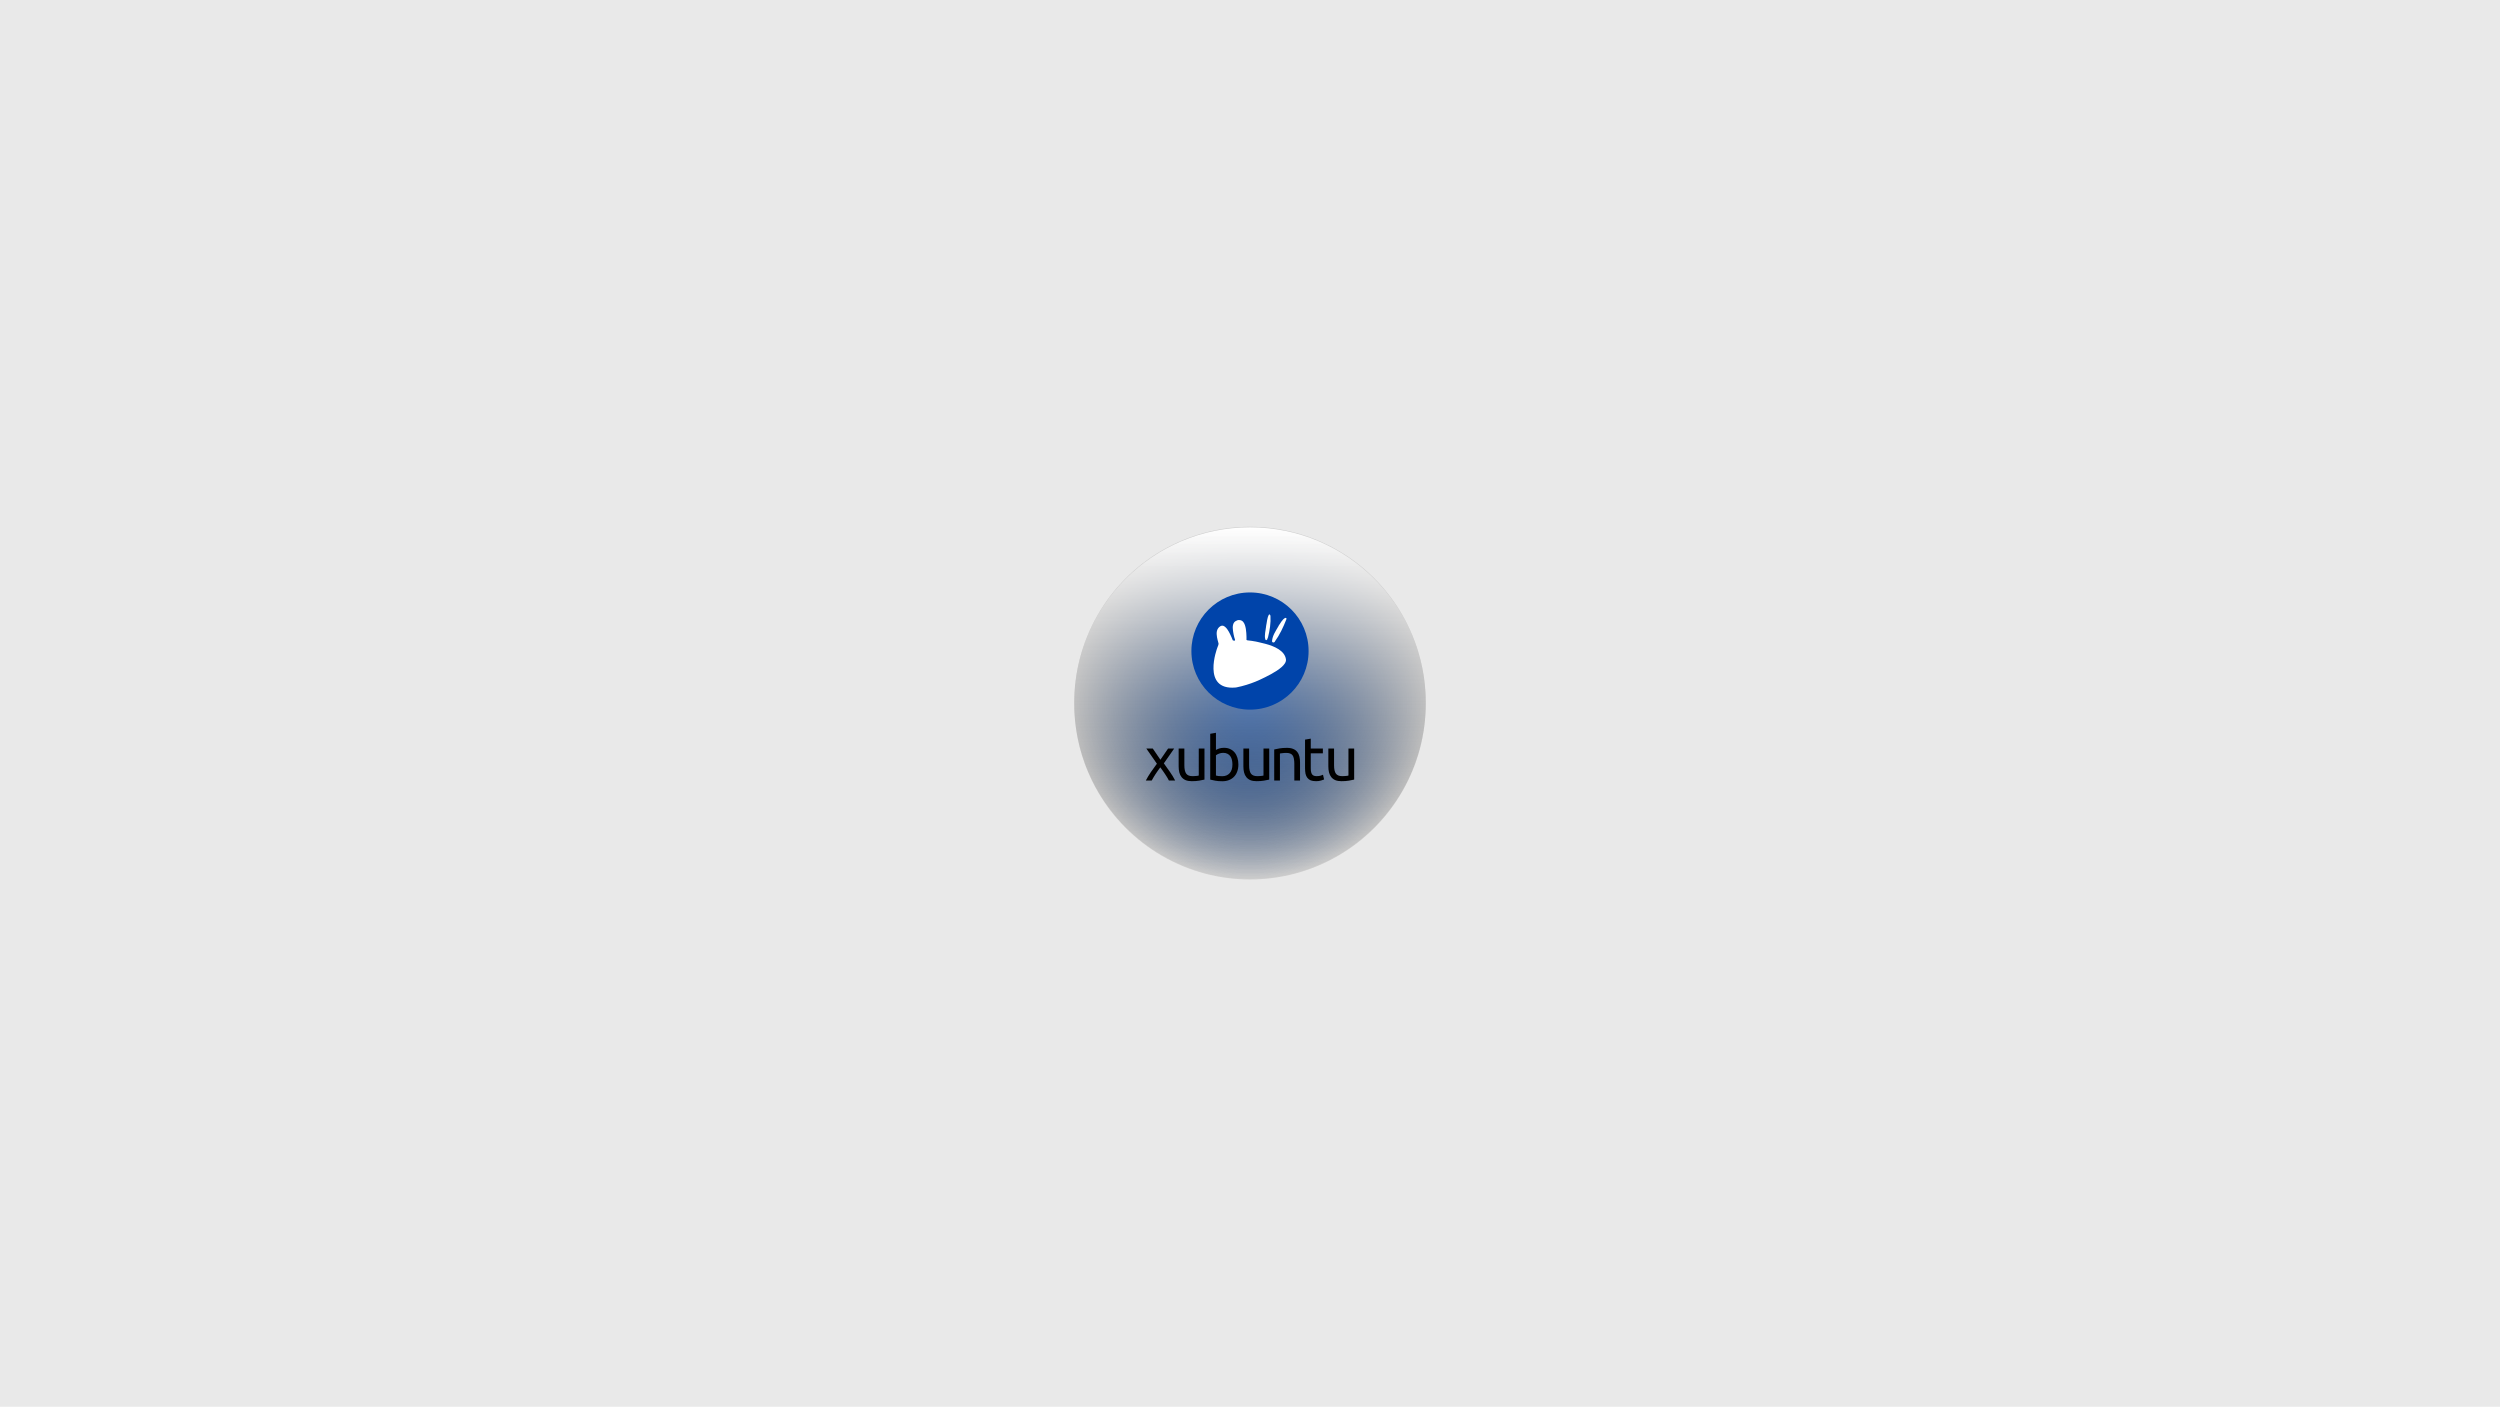
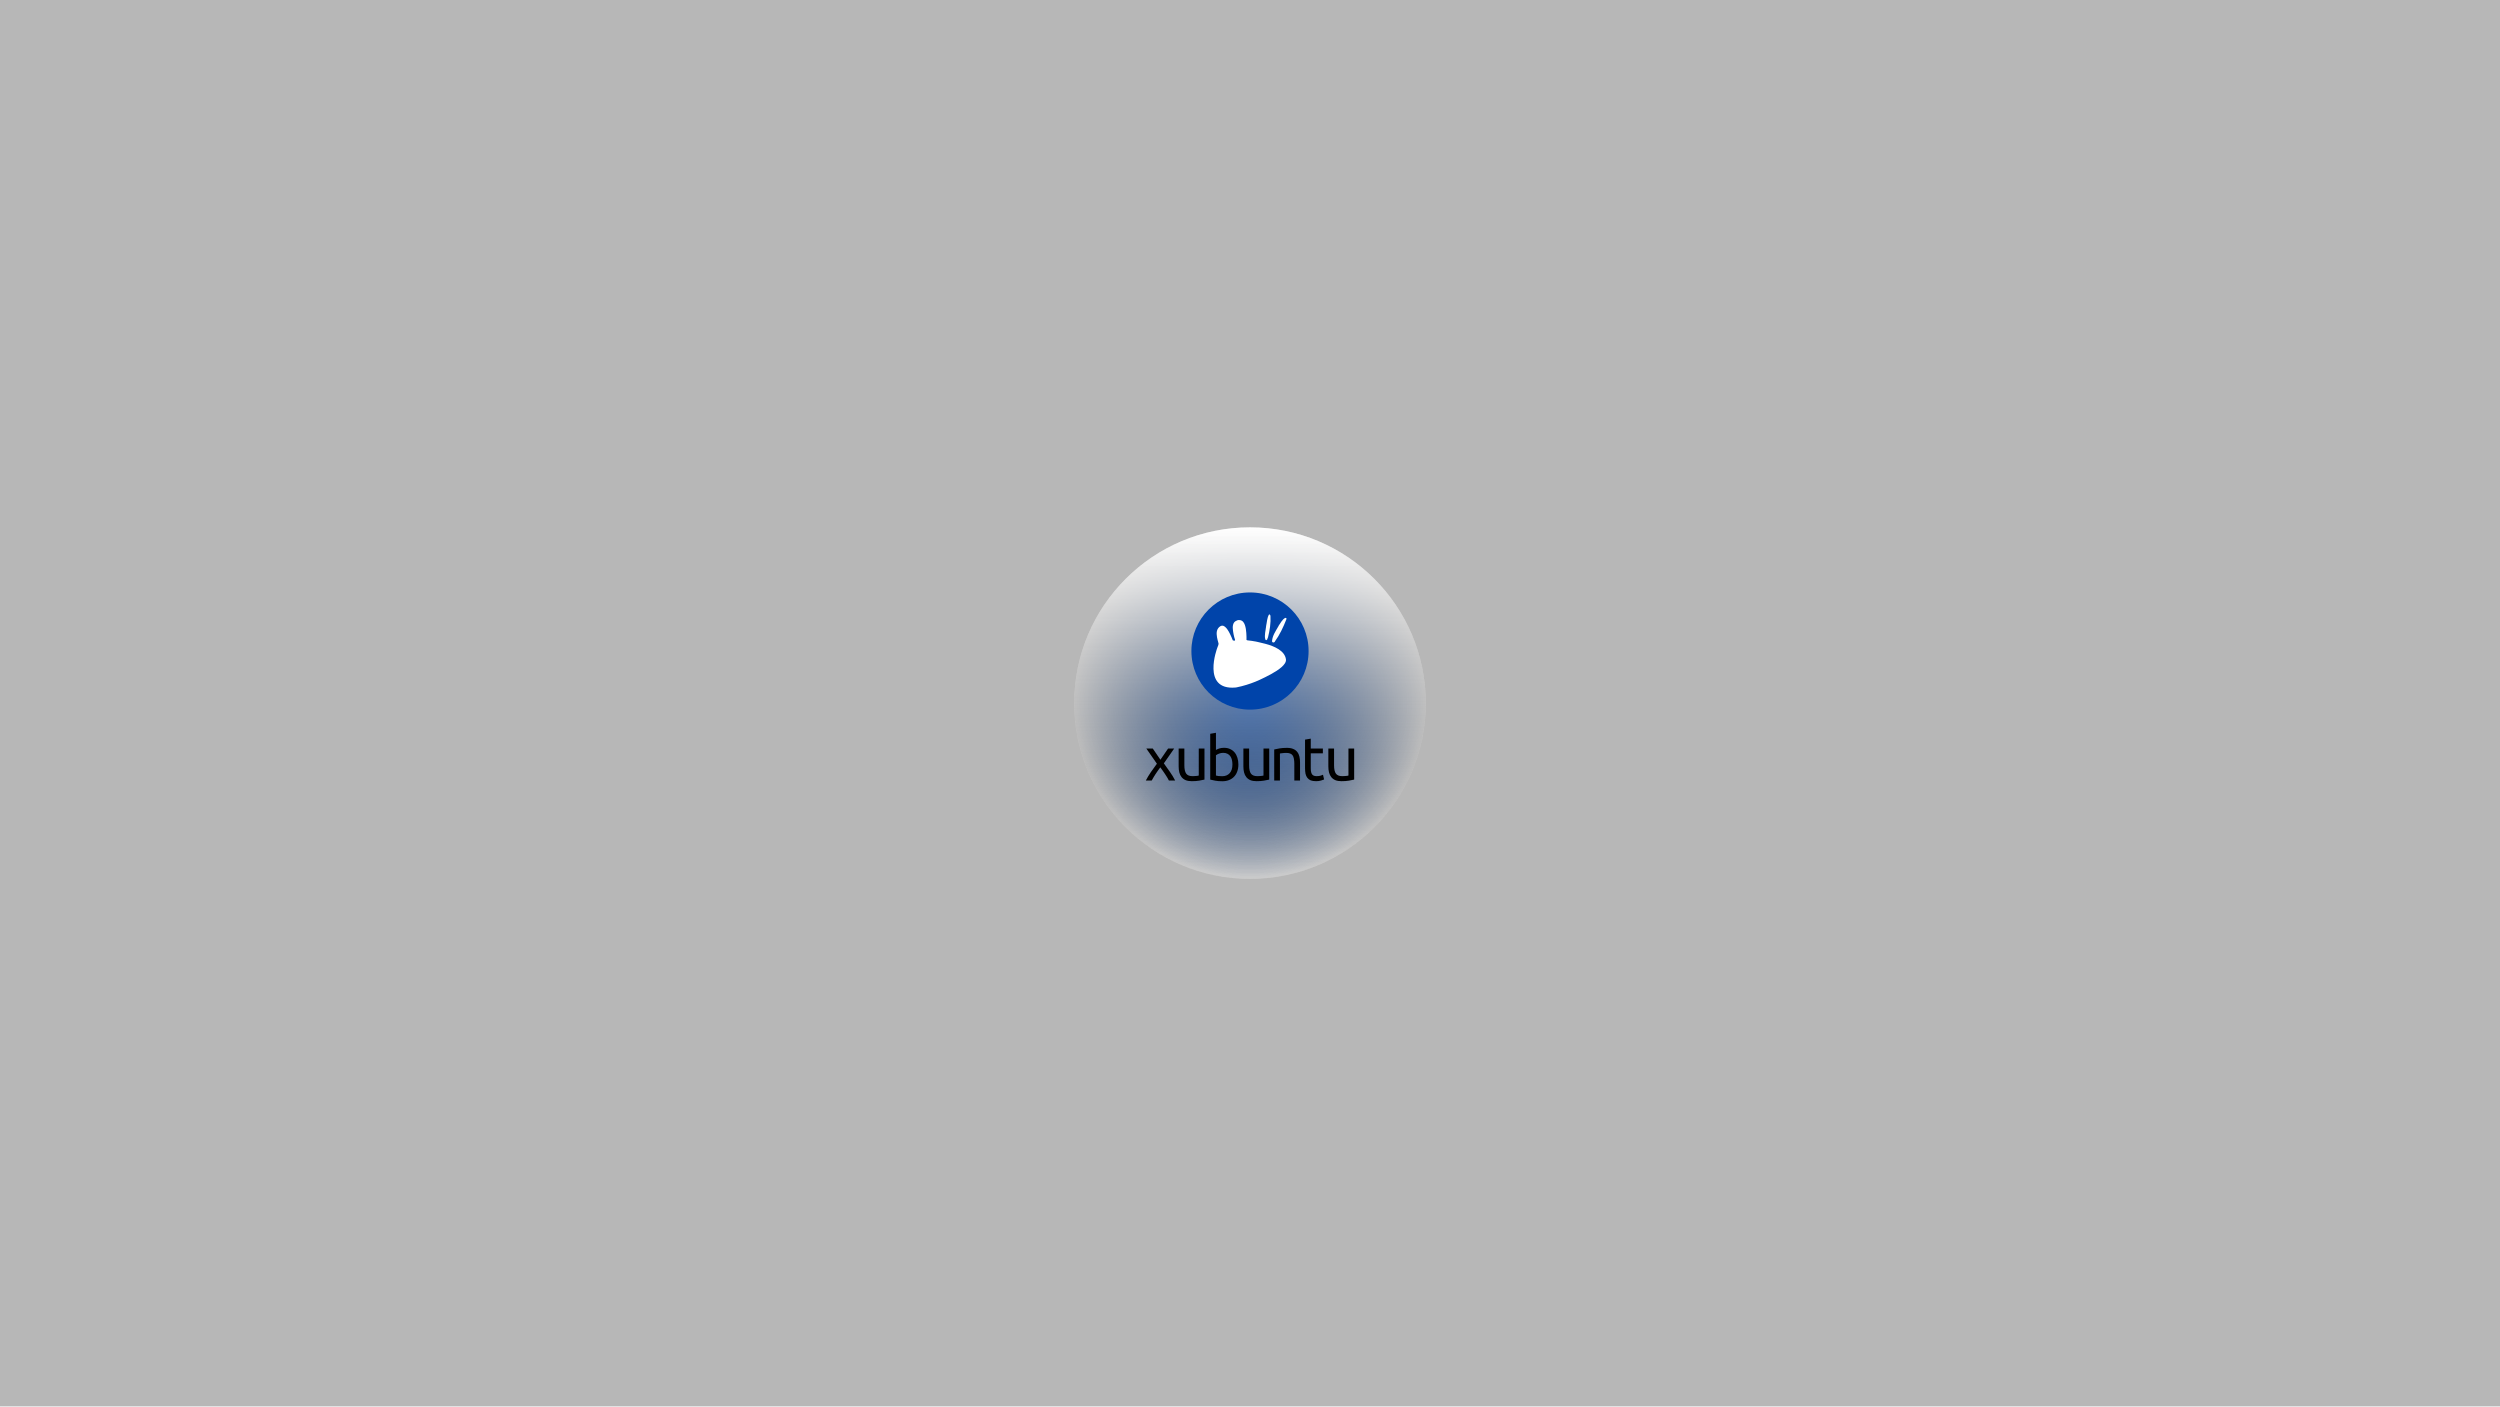
<svg xmlns="http://www.w3.org/2000/svg" xmlns:ns1="http://www.openswatchbook.org/uri/2009/osb" xmlns:xlink="http://www.w3.org/1999/xlink" id="svg3004" version="1.1" width="1920" height="1080" xml:space="preserve">
  <defs id="defs3008">
    <linearGradient id="linearGradient4226">
      <stop style="stop-color:#0044aa;stop-opacity:1;" offset="0" id="stop4228" />
      <stop style="stop-color:#0044aa;stop-opacity:0;" offset="1" id="stop4230" />
    </linearGradient>
    <linearGradient id="linearGradient4164">
      <stop style="stop-color:#a80030;stop-opacity:1;" offset="0" id="stop4166" />
      <stop style="stop-color:#a80030;stop-opacity:0;" offset="1" id="stop4168" />
    </linearGradient>
    <linearGradient id="linearGradient5303">
      <stop style="stop-color:#f26711;stop-opacity:1;" offset="0" id="stop5305" />
      <stop style="stop-color:#f26711;stop-opacity:0;" offset="1" id="stop5307" />
    </linearGradient>
    <linearGradient id="linearGradient5267">
      <stop style="stop-color:#666666;stop-opacity:1;" offset="0" id="stop5269" />
      <stop style="stop-color:#666666;stop-opacity:0;" offset="1" id="stop5271" />
    </linearGradient>
    <linearGradient id="linearGradient5251" ns1:paint="solid">
      <stop style="stop-color:#666666;stop-opacity:1;" offset="0" id="stop5253" />
    </linearGradient>
    <linearGradient xlink:href="#linearGradient5267" id="linearGradient5273" x1="-395.365" y1="-212.642" x2="4.763" y2="-212.642" gradientUnits="userSpaceOnUse" />
    <radialGradient xlink:href="#linearGradient5303" id="radialGradient5325" cx="-163.148" cy="-366.263" fx="-163.148" fy="-366.263" r="144.094" gradientTransform="matrix(1,0,0,0.9338842,0,-24.21576)" gradientUnits="userSpaceOnUse" />
    <radialGradient xlink:href="#linearGradient4164" id="radialGradient4170" cx="1447.778" cy="-272.917" fx="1447.778" fy="-272.917" r="223.333" gradientTransform="matrix(1,0,0,0.9751244,0,-6.788974)" gradientUnits="userSpaceOnUse" />
    <radialGradient xlink:href="#linearGradient4164-9" id="radialGradient4170-9" cx="1447.778" cy="-272.917" fx="1447.778" fy="-272.917" r="223.333" gradientTransform="matrix(1,0,0,0.9751244,0,-6.788974)" gradientUnits="userSpaceOnUse" />
    <linearGradient id="linearGradient4164-9">
      <stop style="stop-color:#a80030;stop-opacity:1;" offset="0" id="stop4166-0" />
      <stop style="stop-color:#a80030;stop-opacity:0;" offset="1" id="stop4168-2" />
    </linearGradient>
    <radialGradient r="223.333" fy="-272.917" fx="1447.778" cy="-272.917" cx="1447.778" gradientTransform="matrix(1,0,0,0.9751244,0,-6.788974)" gradientUnits="userSpaceOnUse" id="radialGradient4206" xlink:href="#linearGradient4164-9" />
    <radialGradient xlink:href="#linearGradient4164" id="radialGradient14319" gradientUnits="userSpaceOnUse" gradientTransform="matrix(1,0,0,0.9751244,0,-6.788974)" cx="1447.778" cy="-272.917" fx="1447.778" fy="-272.917" r="223.333" />
    <linearGradient xlink:href="#linearGradient5267" id="linearGradient14321" gradientUnits="userSpaceOnUse" x1="-395.365" y1="-212.642" x2="4.763" y2="-212.642" />
    <linearGradient xlink:href="#linearGradient5267" id="linearGradient14345" gradientUnits="userSpaceOnUse" x1="-395.365" y1="-212.642" x2="4.763" y2="-212.642" />
    <radialGradient xlink:href="#linearGradient4164" id="radialGradient14347" gradientUnits="userSpaceOnUse" gradientTransform="matrix(1,0,0,0.9751244,0,-6.788974)" cx="1447.778" cy="-272.917" fx="1447.778" fy="-272.917" r="223.333" />
    <radialGradient xlink:href="#linearGradient4164" id="radialGradient14931" gradientUnits="userSpaceOnUse" gradientTransform="matrix(1,0,0,0.9751244,0,-6.788974)" cx="1447.778" cy="-272.917" fx="1447.778" fy="-272.917" r="223.333" />
    <linearGradient xlink:href="#linearGradient5267" id="linearGradient14933" gradientUnits="userSpaceOnUse" x1="-395.365" y1="-212.642" x2="4.763" y2="-212.642" />
    <radialGradient xlink:href="#linearGradient4164" id="radialGradient14961" gradientUnits="userSpaceOnUse" gradientTransform="matrix(1,0,0,0.9751244,0,-6.788974)" cx="1447.778" cy="-272.917" fx="1447.778" fy="-272.917" r="223.333" />
    <linearGradient xlink:href="#linearGradient5267" id="linearGradient14963" gradientUnits="userSpaceOnUse" x1="-395.365" y1="-212.642" x2="4.763" y2="-212.642" />
    <linearGradient xlink:href="#linearGradient5267" id="linearGradient14991" gradientUnits="userSpaceOnUse" x1="-395.365" y1="-212.642" x2="4.763" y2="-212.642" />
    <linearGradient xlink:href="#linearGradient5267" id="linearGradient15015" gradientUnits="userSpaceOnUse" x1="-395.365" y1="-212.642" x2="4.763" y2="-212.642" />
    <linearGradient xlink:href="#linearGradient5267" id="linearGradient3725" gradientUnits="userSpaceOnUse" x1="-395.365" y1="-212.642" x2="4.763" y2="-212.642" />
    <radialGradient r="125.556" fy="-292.917" fx="-318.889" cy="-292.917" cx="-318.889" gradientTransform="matrix(1,0,0,1.061947,0,18.14526)" gradientUnits="userSpaceOnUse" id="radialGradient3812" xlink:href="#linearGradient3787-8" />
    <linearGradient id="linearGradient3787-8">
      <stop style="stop-color:#000000;stop-opacity:1;" offset="0" id="stop3789-9" />
      <stop style="stop-color:#000000;stop-opacity:0;" offset="1" id="stop3791-4" />
    </linearGradient>
    <radialGradient r="125.556" fy="-292.917" fx="-318.889" cy="-292.917" cx="-318.889" gradientTransform="matrix(1,0,0,1.061947,0,18.14526)" gradientUnits="userSpaceOnUse" id="radialGradient6789" xlink:href="#linearGradient3787-8" />
    <radialGradient xlink:href="#linearGradient4226" id="radialGradient4232" cx="1447.778" cy="-272.917" fx="1447.778" fy="-272.917" r="223.333" gradientTransform="matrix(1,0,0,0.9751244,0,-6.788974)" gradientUnits="userSpaceOnUse" />
    <radialGradient xlink:href="#linearGradient3787-8" id="radialGradient3090" gradientUnits="userSpaceOnUse" gradientTransform="matrix(1,0,0,1.061947,0,18.14526)" cx="-318.889" cy="-292.917" fx="-318.889" fy="-292.917" r="125.556" />
    <radialGradient xlink:href="#linearGradient4226" id="radialGradient3092" gradientUnits="userSpaceOnUse" gradientTransform="matrix(1,0,0,0.9751244,0,-6.788974)" cx="1447.778" cy="-272.917" fx="1447.778" fy="-272.917" r="223.333" />
    <linearGradient xlink:href="#linearGradient5267" id="linearGradient3094" gradientUnits="userSpaceOnUse" x1="-395.365" y1="-212.642" x2="4.763" y2="-212.642" />
    <radialGradient xlink:href="#linearGradient3787-8-0" id="radialGradient4061" gradientUnits="userSpaceOnUse" gradientTransform="matrix(1,0,0,1.061947,0,18.14526)" cx="-318.889" cy="-292.917" fx="-318.889" fy="-292.917" r="125.556" />
    <linearGradient id="linearGradient3787-8-0">
      <stop style="stop-color:#000000;stop-opacity:1;" offset="0" id="stop3789-9-2" />
      <stop style="stop-color:#000000;stop-opacity:0;" offset="1" id="stop3791-4-8" />
    </linearGradient>
    <radialGradient xlink:href="#linearGradient4226-1" id="radialGradient4063" gradientUnits="userSpaceOnUse" gradientTransform="matrix(1,0,0,0.9751244,0,-6.788974)" cx="1447.778" cy="-272.917" fx="1447.778" fy="-272.917" r="223.333" />
    <linearGradient id="linearGradient4226-1">
      <stop style="stop-color:#0044aa;stop-opacity:1;" offset="0" id="stop4228-8" />
      <stop style="stop-color:#0044aa;stop-opacity:0;" offset="1" id="stop4230-8" />
    </linearGradient>
    <linearGradient xlink:href="#linearGradient5267-5" id="linearGradient4065" gradientUnits="userSpaceOnUse" x1="-395.365" y1="-212.642" x2="4.763" y2="-212.642" />
    <linearGradient id="linearGradient5267-5">
      <stop style="stop-color:#666666;stop-opacity:1;" offset="0" id="stop5269-7" />
      <stop style="stop-color:#666666;stop-opacity:0;" offset="1" id="stop5271-3" />
    </linearGradient>
    <radialGradient xlink:href="#linearGradient3787-8-0-6" id="radialGradient4061-0" gradientUnits="userSpaceOnUse" gradientTransform="matrix(1,0,0,1.061947,0,18.14526)" cx="-318.889" cy="-292.917" fx="-318.889" fy="-292.917" r="125.556" />
    <linearGradient id="linearGradient3787-8-0-6">
      <stop style="stop-color:#000000;stop-opacity:1;" offset="0" id="stop3789-9-2-6" />
      <stop style="stop-color:#000000;stop-opacity:0;" offset="1" id="stop3791-4-8-9" />
    </linearGradient>
    <radialGradient xlink:href="#linearGradient3978" id="radialGradient3984" cx="1447.778" cy="-272.917" fx="1447.778" fy="-272.917" r="223.333" gradientTransform="matrix(1,0,0,0.9751244,0,-6.788974)" gradientUnits="userSpaceOnUse" />
    <linearGradient id="linearGradient3978">
      <stop style="stop-color:#0044aa;stop-opacity:1;" offset="0" id="stop3980" />
      <stop style="stop-color:#0044aa;stop-opacity:0;" offset="1" id="stop3982" />
    </linearGradient>
    <linearGradient xlink:href="#linearGradient5267-5-4" id="linearGradient3185" gradientUnits="userSpaceOnUse" x1="-395.365" y1="-212.642" x2="4.763" y2="-212.642" />
    <linearGradient id="linearGradient5267-5-4">
      <stop style="stop-color:#666666;stop-opacity:1;" offset="0" id="stop5269-7-6" />
      <stop style="stop-color:#666666;stop-opacity:0;" offset="1" id="stop5271-3-6" />
    </linearGradient>
    <radialGradient xlink:href="#linearGradient3787-8-0-4" id="radialGradient3870" gradientUnits="userSpaceOnUse" gradientTransform="matrix(1,0,0,1.061947,0,18.14526)" cx="-318.889" cy="-292.917" fx="-318.889" fy="-292.917" r="125.556" />
    <linearGradient id="linearGradient3787-8-0-4">
      <stop style="stop-color:#000000;stop-opacity:1;" offset="0" id="stop3789-9-2-1" />
      <stop style="stop-color:#000000;stop-opacity:0;" offset="1" id="stop3791-4-8-4" />
    </linearGradient>
    <radialGradient xlink:href="#linearGradient3978-23" id="radialGradient3868" gradientUnits="userSpaceOnUse" gradientTransform="matrix(1,0,0,0.9751244,0,-6.788974)" cx="1447.778" cy="-272.917" fx="1447.778" fy="-272.917" r="223.333" />
    <linearGradient id="linearGradient3978-23">
      <stop style="stop-color:#0044aa;stop-opacity:1;" offset="0" id="stop3980-7" />
      <stop style="stop-color:#0044aa;stop-opacity:0;" offset="1" id="stop3982-8" />
    </linearGradient>
    <linearGradient xlink:href="#linearGradient5267-5-7" id="linearGradient3866" gradientUnits="userSpaceOnUse" x1="-395.365" y1="-212.642" x2="4.763" y2="-212.642" />
    <linearGradient id="linearGradient5267-5-7">
      <stop style="stop-color:#ffffff;stop-opacity:1;" offset="0" id="stop5269-7-69" />
      <stop style="stop-color:#666666;stop-opacity:0;" offset="1" id="stop5271-3-1" />
    </linearGradient>
    <linearGradient xlink:href="#linearGradient5267-5-7" id="linearGradient3870" gradientUnits="userSpaceOnUse" x1="-395.365" y1="-212.642" x2="4.763" y2="-212.642" />
    <radialGradient xlink:href="#linearGradient3978-23" id="radialGradient3872" gradientUnits="userSpaceOnUse" gradientTransform="matrix(1,0,0,0.9751244,0,-6.788974)" cx="1447.778" cy="-272.917" fx="1447.778" fy="-272.917" r="223.333" />
    <radialGradient xlink:href="#linearGradient3787-8-0-4" id="radialGradient3874" gradientUnits="userSpaceOnUse" gradientTransform="matrix(1,0,0,1.061947,0,18.14526)" cx="-318.889" cy="-292.917" fx="-318.889" fy="-292.917" r="125.556" />
  </defs>
  <g id="g3012" transform="matrix(1.25,0,0,-1.25,0,1080)">
-     <rect style="fill:#e9e9e9;fill-opacity:1;stroke:none" id="rect3036" width="1536" height="864" x="0" y="-864" transform="scale(1,-1)" />
+     <rect style="fill:#b7b7b7;fill-opacity:1;stroke:none" id="rect3036" width="1536" height="864" x="0" y="-864" transform="scale(1,-1)" />
    <g id="g3876">
-       <path transform="matrix(1.08777,0,0,-1.008,913.295,91.62002)" d="m -34.286,-337.679 a 99.286,107.143 0 1 1 -198.571,0 99.286,107.143 0 1 1 198.571,0 z" id="path3219" style="fill:#cdcdcd;fill-opacity:1;fill-rule:nonzero;stroke:none" />
-       <path transform="matrix(0,0.860177,0.81,0,1005.263,706.3009)" d="m -193.333,-292.917 a 125.556,133.333 0 1 1 -251.111,0 125.556,133.333 0 1 1 251.111,0 z" id="path5277-0-7" style="opacity:0.75;fill:url(#radialGradient3874);fill-opacity:1;fill-rule:evenodd;stroke:none" />
-       <path transform="matrix(0.4835821,0,0,-0.4959184,67.88056,296.6556)" d="m 1671.111,-272.917 a 223.333,217.778 0 1 1 -446.667,0 223.333,217.778 0 1 1 446.667,0 z" id="path4162-0" style="fill:url(#radialGradient3872);fill-opacity:1;fill-rule:nonzero;stroke:none" />
-       <path transform="matrix(0,-0.5398262,-0.5813513,0,644.3803,326.5714)" d="m 4.763,-212.642 a 200.064,185.774 0 1 1 -400.129,0 200.064,185.774 0 1 1 400.129,0 z" id="path3806-2" style="fill:url(#linearGradient3870);fill-opacity:1;fill-rule:evenodd;stroke:none" />
+       <path transform="matrix(1.08777,0,0,-1.008,913.295,91.62002)" d="m -34.286,-337.679 c 0,59.173 -44.452,107.143 -99.286,107.143 -54.834,0 -99.286,-47.969 -99.286,-107.143 0,-59.173 44.452,-107.143 99.286,-107.143 54.834,0 99.286,47.969 99.286,107.143 z" id="path3219" style="fill:#cdcdcd;fill-opacity:1;fill-rule:nonzero;stroke:none" />
+       <path transform="matrix(0,0.860177,0.81,0,1005.263,706.3009)" d="m -193.333,-292.917 c 0,73.638 -56.213,133.333 -125.556,133.333 -69.342,0 -125.556,-59.695 -125.556,-133.333 0,-73.638 56.213,-133.333 125.556,-133.333 69.342,0 125.556,59.695 125.556,133.333 z" id="path5277-0-7" style="opacity:0.75;fill:url(#radialGradient3874);fill-opacity:1;fill-rule:evenodd;stroke:none" />
+       <path transform="matrix(0.4835821,0,0,-0.4959184,67.88056,296.6556)" d="m 1671.111,-272.917 c 0,120.275 -99.99,217.778 -223.333,217.778 -123.344,0 -223.333,-97.502 -223.333,-217.778 0,-120.275 99.99,-217.778 223.333,-217.778 123.344,0 223.333,97.502 223.333,217.778 z" id="path4162-0" style="fill:url(#radialGradient3872);fill-opacity:1;fill-rule:nonzero;stroke:none" />
+       <path transform="matrix(0,-0.5398262,-0.5813513,0,644.3803,326.5714)" d="m 4.763,-212.642 c 0,102.6 -89.572,185.774 -200.064,185.774 -110.493,0 -200.064,-83.174 -200.064,-185.774 0,-102.6 89.572,-185.774 200.064,-185.774 110.493,0 200.064,83.174 200.064,185.774 z" id="path3806-2" style="fill:url(#linearGradient3870);fill-opacity:1;fill-rule:evenodd;stroke:none" />
      <g transform="translate(660,834.8898)" id="g4114">
        <g style="fill:#000000;fill-opacity:1;display:inline" id="g3200-0" transform="matrix(0.6066325,0,0,-0.6066316,-55.66105,-109.4181)">
          <path d="m 187.639,562.151 c -0.457,-0.913 -1.017,-1.931 -1.681,-3.052 -0.664,-1.121 -1.391,-2.263 -2.18,-3.425 -0.789,-1.204 -1.598,-2.387 -2.429,-3.55 -0.83,-1.162 -1.64,-2.263 -2.429,-3.301 -0.789,1.038 -1.598,2.159 -2.429,3.363 -0.83,1.163 -1.64,2.346 -2.429,3.55 -0.747,1.162 -1.453,2.304 -2.117,3.425 -0.664,1.121 -1.225,2.117 -1.681,2.989 l -5.978,0 c 1.453,-2.823 3.176,-5.688 5.169,-8.594 2.034,-2.948 4.048,-5.75 6.041,-8.407 l -10.711,-15.382 6.539,0 7.722,11.334 7.784,-11.334 6.165,0 -10.462,15.008 c 1.993,2.699 4.027,5.563 6.103,8.594 2.117,2.989 3.903,5.916 5.356,8.781 l -6.352,0" style="font-size:49.492px;font-style:normal;font-weight:normal;fill:#000000;fill-opacity:1;stroke:none;display:inline;font-family:ubuntubeta;-inkscape-font-specification:ubuntubeta" id="path2826-1" />
          <path d="m 223.677,561.216 c -1.329,0.332 -3.093,0.685 -5.293,1.059 -2.159,0.374 -4.671,0.56 -7.535,0.56 -2.491,0 -4.588,-0.353 -6.29,-1.059 -1.702,-0.747 -3.072,-1.785 -4.11,-3.114 -1.038,-1.329 -1.785,-2.885 -2.242,-4.671 -0.457,-1.827 -0.685,-3.84 -0.685,-6.041 l 0,-18.184 5.792,0 0,16.939 c -2e-5,3.944 0.623,6.767 1.868,8.469 1.246,1.702 3.342,2.553 6.29,2.553 0.623,10e-6 1.266,-0.021 1.931,-0.062 0.664,-0.042 1.287,-0.083 1.868,-0.125 0.581,-0.083 1.1,-0.145 1.557,-0.187 0.498,-0.083 0.851,-0.166 1.059,-0.249 l 0,-27.339 5.792,0 0,31.449" style="font-size:49.492px;font-style:normal;font-weight:normal;fill:#000000;fill-opacity:1;stroke:none;display:inline;font-family:ubuntubeta;-inkscape-font-specification:ubuntubeta" id="path2828-4" />
          <path d="m 235.298,531.2 c 0.706,-0.457 1.764,-0.934 3.176,-1.432 1.453,-0.498 3.114,-0.747 4.982,-0.747 2.325,3e-5 4.38,0.415 6.165,1.246 1.827,0.83 3.363,1.993 4.608,3.487 1.245,1.495 2.18,3.28 2.802,5.356 0.664,2.076 0.996,4.359 0.996,6.85 -2e-5,2.616 -0.394,4.982 -1.183,7.099 -0.747,2.076 -1.827,3.84 -3.238,5.293 -1.412,1.453 -3.114,2.574 -5.107,3.363 -1.993,0.789 -4.235,1.183 -6.726,1.183 -2.699,0 -5.086,-0.187 -7.162,-0.56 -2.076,-0.374 -3.778,-0.747 -5.107,-1.121 l 0,-46.395 5.792,-0.996 0,17.375 m 0,25.907 c 0.581,0.166 1.391,0.332 2.429,0.498 1.079,0.125 2.408,0.187 3.986,0.187 3.114,10e-6 5.605,-1.017 7.473,-3.052 1.868,-2.076 2.802,-5.003 2.802,-8.781 -2e-5,-1.661 -0.166,-3.218 -0.498,-4.671 -0.332,-1.453 -0.872,-2.699 -1.619,-3.737 -0.747,-1.079 -1.723,-1.91 -2.927,-2.491 -1.163,-0.623 -2.574,-0.934 -4.235,-0.934 -1.578,2e-5 -3.031,0.27 -4.359,0.81 -1.329,0.54 -2.346,1.1 -3.052,1.681 l 0,20.489" style="font-size:49.492px;font-style:normal;font-weight:normal;fill:#000000;fill-opacity:1;stroke:none;display:inline;font-family:ubuntubeta;-inkscape-font-specification:ubuntubeta" id="path2830-9" />
          <path d="m 289.247,561.216 c -1.329,0.332 -3.093,0.685 -5.293,1.059 -2.159,0.374 -4.671,0.56 -7.535,0.56 -2.491,0 -4.588,-0.353 -6.29,-1.059 -1.702,-0.747 -3.072,-1.785 -4.11,-3.114 -1.038,-1.329 -1.785,-2.885 -2.242,-4.671 -0.457,-1.827 -0.685,-3.84 -0.685,-6.041 l 0,-18.184 5.792,0 0,16.939 c -1e-5,3.944 0.623,6.767 1.868,8.469 1.246,1.702 3.342,2.553 6.29,2.553 0.623,10e-6 1.266,-0.021 1.931,-0.062 0.664,-0.042 1.287,-0.083 1.868,-0.125 0.581,-0.083 1.1,-0.145 1.557,-0.187 0.498,-0.083 0.851,-0.166 1.059,-0.249 l 0,-27.339 5.792,0 0,31.449" style="font-size:49.492px;font-style:normal;font-weight:normal;fill:#000000;fill-opacity:1;stroke:none;display:inline;font-family:ubuntubeta;-inkscape-font-specification:ubuntubeta" id="path2832-5" />
          <path d="m 294.31,530.701 c 1.329,-0.332 3.093,-0.685 5.293,-1.059 2.2,-0.374 4.733,-0.56 7.598,-0.56 2.574,4e-5 4.712,0.374 6.414,1.121 1.702,0.706 3.051,1.723 4.048,3.052 1.038,1.287 1.764,2.844 2.18,4.671 0.415,1.827 0.623,3.84 0.623,6.041 l 0,18.184 -5.792,0 0,-16.939 c -3e-5,-1.993 -0.145,-3.695 -0.436,-5.107 -0.249,-1.412 -0.685,-2.553 -1.308,-3.425 -0.623,-0.872 -1.453,-1.495 -2.491,-1.868 -1.038,-0.415 -2.325,-0.623 -3.861,-0.623 -0.623,3e-5 -1.266,0.021 -1.931,0.062 -0.664,0.042 -1.308,0.104 -1.931,0.187 -0.581,0.042 -1.121,0.104 -1.619,0.187 -0.457,0.083 -0.789,0.145 -0.996,0.187 l 0,27.339 -5.792,0 0,-31.449" style="font-size:49.492px;font-style:normal;font-weight:normal;fill:#000000;fill-opacity:1;stroke:none;display:inline;font-family:ubuntubeta;-inkscape-font-specification:ubuntubeta" id="path2834-8" />
          <path d="m 331.321,529.767 12.268,0 0,4.857 -12.268,0 0,14.946 c -2e-5,1.619 0.125,2.968 0.374,4.048 0.249,1.038 0.623,1.868 1.121,2.491 0.498,0.581 1.121,0.996 1.868,1.246 0.747,0.249 1.619,0.374 2.616,0.374 1.744,10e-6 3.135,-0.187 4.172,-0.56 1.079,-0.415 1.827,-0.706 2.242,-0.872 l 1.121,4.795 c -0.581,0.291 -1.598,0.644 -3.052,1.059 -1.453,0.457 -3.114,0.685 -4.982,0.685 -2.2,0 -4.027,-0.27 -5.48,-0.81 -1.412,-0.581 -2.553,-1.432 -3.425,-2.553 -0.872,-1.121 -1.495,-2.491 -1.868,-4.11 -0.332,-1.661 -0.498,-3.57 -0.498,-5.729 l 0,-28.896 5.792,-0.996 0,10.026" style="font-size:49.492px;font-style:normal;font-weight:normal;fill:#000000;fill-opacity:1;stroke:none;display:inline;font-family:ubuntubeta;-inkscape-font-specification:ubuntubeta" id="path2836-9" />
          <path d="m 375.287,561.216 c -1.329,0.332 -3.093,0.685 -5.293,1.059 -2.159,0.374 -4.671,0.56 -7.535,0.56 -2.491,0 -4.588,-0.353 -6.29,-1.059 -1.702,-0.747 -3.072,-1.785 -4.11,-3.114 -1.038,-1.329 -1.785,-2.885 -2.242,-4.671 -0.457,-1.827 -0.685,-3.84 -0.685,-6.041 l 0,-18.184 5.792,0 0,16.939 c -1e-5,3.944 0.623,6.767 1.868,8.469 1.246,1.702 3.342,2.553 6.29,2.553 0.623,10e-6 1.266,-0.021 1.931,-0.062 0.664,-0.042 1.287,-0.083 1.868,-0.125 0.581,-0.083 1.1,-0.145 1.557,-0.187 0.498,-0.083 0.851,-0.166 1.059,-0.249 l 0,-27.339 5.792,0 0,31.449" style="font-size:49.492px;font-style:normal;font-weight:normal;fill:#000000;fill-opacity:1;stroke:none;display:inline;font-family:ubuntubeta;-inkscape-font-specification:ubuntubeta" id="path2838-7" />
        </g>
        <g id="g4106">
          <path transform="matrix(2.70604,0,0,-2.70604,-591.7047,-541.4669)" d="m 271.875,-63.036 c 0,7.347 -5.956,13.304 -13.304,13.304 -7.347,0 -13.304,-5.956 -13.304,-13.304 0,-7.347 5.956,-13.304 13.304,-13.304 7.347,0 13.304,5.956 13.304,13.304 z" id="path3354-2" style="fill:#0044aa;fill-opacity:1;stroke:none" />
          <g transform="matrix(1.8,0,0,-1.8,-521.538,336.253)" id="g3372-0">
            <g id="g3368-4" transform="translate(0.4464286,-0.04464286)">
              <path d="m 355.844,380.406 c -0.07,0.04 -0.081,0.061 -0.062,0.031 -0.679,1.144 -0.697,2.653 -1,4 a 0.498,0.498 0 0 1 0,0.031 c -0.005,0.02 0.005,0.043 0,0.062 -0.147,1.446 -0.624,2.921 -0.281,4.312 a 0.498,0.498 0 0 1 0.031,0.094 c 0.003,0.01 -0.003,0.021 0,0.031 0.005,0.008 -0.005,0.024 0,0.031 0.006,0.009 0.025,-0.008 0.031,0 0.073,0.101 0.162,0.176 0.219,0.188 0.04,0.008 0.11,0.004 0.25,-0.094 0.151,-0.105 0.237,-0.316 0.281,-0.594 a 0.498,0.498 0 0 1 0.062,-0.094 0.498,0.498 0 0 1 0,-0.031 0.498,0.498 0 0 1 0.031,-0.094 0.498,0.498 0 0 1 0.031,-0.031 c 0.598,-2.387 1.003,-4.892 0.844,-7.344 -0.02,-0.122 -0.043,-0.207 -0.156,-0.344 -0.075,-0.091 -0.137,-0.143 -0.156,-0.156 -0.019,-0.013 0.007,-0.004 -0.062,0 a 0.498,0.498 0 0 1 -0.031,0 c -0.026,0.003 -0.016,-6.1e-4 -0.031,0 z" id="path3366-3" style="fill:#ffffff;fill-opacity:1;stroke:none" />
              <path transform="translate(-0.4910714,-0.2678571)" d="m 361.844,381.844 c -1.036,0.504 -1.567,1.705 -2.281,2.688 a 0.467,0.467 0 0 1 -0.031,0.094 0.467,0.467 0 0 1 -0.031,0.062 c -0.906,1.605 -2.061,3.207 -2.188,5.062 -7.1e-4,0.011 6.5e-4,0.021 0,0.031 0.014,0.28 0.174,0.432 0.344,0.469 0.167,0.036 0.474,-0.059 0.594,-0.25 a 0.467,0.467 0 0 1 0.031,-0.031 0.467,0.467 0 0 1 0,-0.031 0.467,0.467 0 0 1 0,-0.031 c 1.646,-2.262 2.884,-4.925 3.906,-7.531 a 0.467,0.467 0 0 1 0,-0.031 c 0.071,-0.171 0.094,-0.215 0.031,-0.344 -0.018,-0.038 -0.212,-0.169 -0.312,-0.156 -0.016,0.007 -0.046,-0.008 -0.062,0 z" id="path3364-7" style="fill:#ffffff;fill-opacity:1;stroke:none" />
            </g>
            <path style="fill:#ffffff;fill-opacity:1;stroke:none" d="m 345.67,382.277 c -0.167,0.031 -0.416,0.181 -0.594,0.25 -0.628,0.238 -0.975,0.777 -1.125,1.406 -0.153,0.644 -0.102,1.361 0,2.094 0.102,0.731 0.248,1.486 0.406,2.062 0.136,0.498 0.234,0.741 0.281,0.906 l 0,0.125 c 0,0.054 -0.026,0.05 -0.062,0.094 -0.02,0.011 0.02,0.062 0,0.062 -0.045,0.035 -0.1,0.062 -0.156,0.062 -0.111,0.007 -0.198,-0.033 -0.312,-0.062 -0.078,-0.018 -0.18,-0.081 -0.156,-0.062 -0.036,-0.022 -0.101,-0.024 -0.125,-0.062 0,0.015 0.022,0.014 0,-0.031 -0.025,-0.047 -0.054,-0.166 -0.094,-0.25 -0.089,-0.189 -0.159,-0.409 -0.281,-0.688 -0.244,-0.555 -0.558,-1.236 -0.906,-1.875 -0.35,-0.641 -0.762,-1.224 -1.219,-1.625 -0.228,-0.201 -0.51,-0.402 -0.781,-0.469 -0.262,-0.066 -0.573,-0.01 -0.844,0.125 -0.7,0.388 -1.096,1.024 -1.25,1.688 -0.155,0.673 -0.082,1.449 0.031,2.125 0.115,0.675 0.292,1.231 0.406,1.688 0.049,0.193 0.109,0.372 0.125,0.469 0,0.096 -0.039,0.345 -0.062,0.438 -0.118,0.409 -0.406,1.094 -0.406,1.094 0,0 -5.453,14.483 6.25,13.469 0.096,-0.007 0.315,-0.062 0.406,-0.062 2.298,-0.463 4.473,-1.158 6.406,-1.938 0.38,-0.182 0.878,-0.363 1.438,-0.625 1.119,-0.524 2.525,-1.196 3.875,-1.938 1.351,-0.742 2.605,-1.533 3.562,-2.375 0.96,-0.843 1.66,-1.767 1.531,-2.688 -0.204,-1.483 -1.189,-2.586 -2.5,-3.438 -1.316,-0.855 -2.957,-1.445 -4.594,-1.875 -1.636,-0.43 -3.224,-0.78 -4.438,-0.969 -0.607,-0.095 -1.175,-0.122 -1.531,-0.188 -0.105,-0.018 -0.162,-0.044 -0.219,-0.062 -0.031,-0.004 -0.033,-0.013 -0.062,-0.031 -0.036,-0.022 -0.103,-0.024 -0.125,-0.062 -0.02,-0.036 0,-0.083 0,-0.125 0,-0.016 -1.7e-4,-0.041 0,-0.062 l 0,-0.906 c -0.02,-0.748 -0.064,-1.736 -0.219,-2.656 -0.156,-0.925 -0.398,-1.809 -0.906,-2.406 -0.302,-0.355 -0.73,-0.589 -1.25,-0.625 -0.156,-0.018 -0.331,-0.031 -0.5,0 z" id="path3302-3" />
          </g>
        </g>
      </g>
    </g>
  </g>
</svg>
